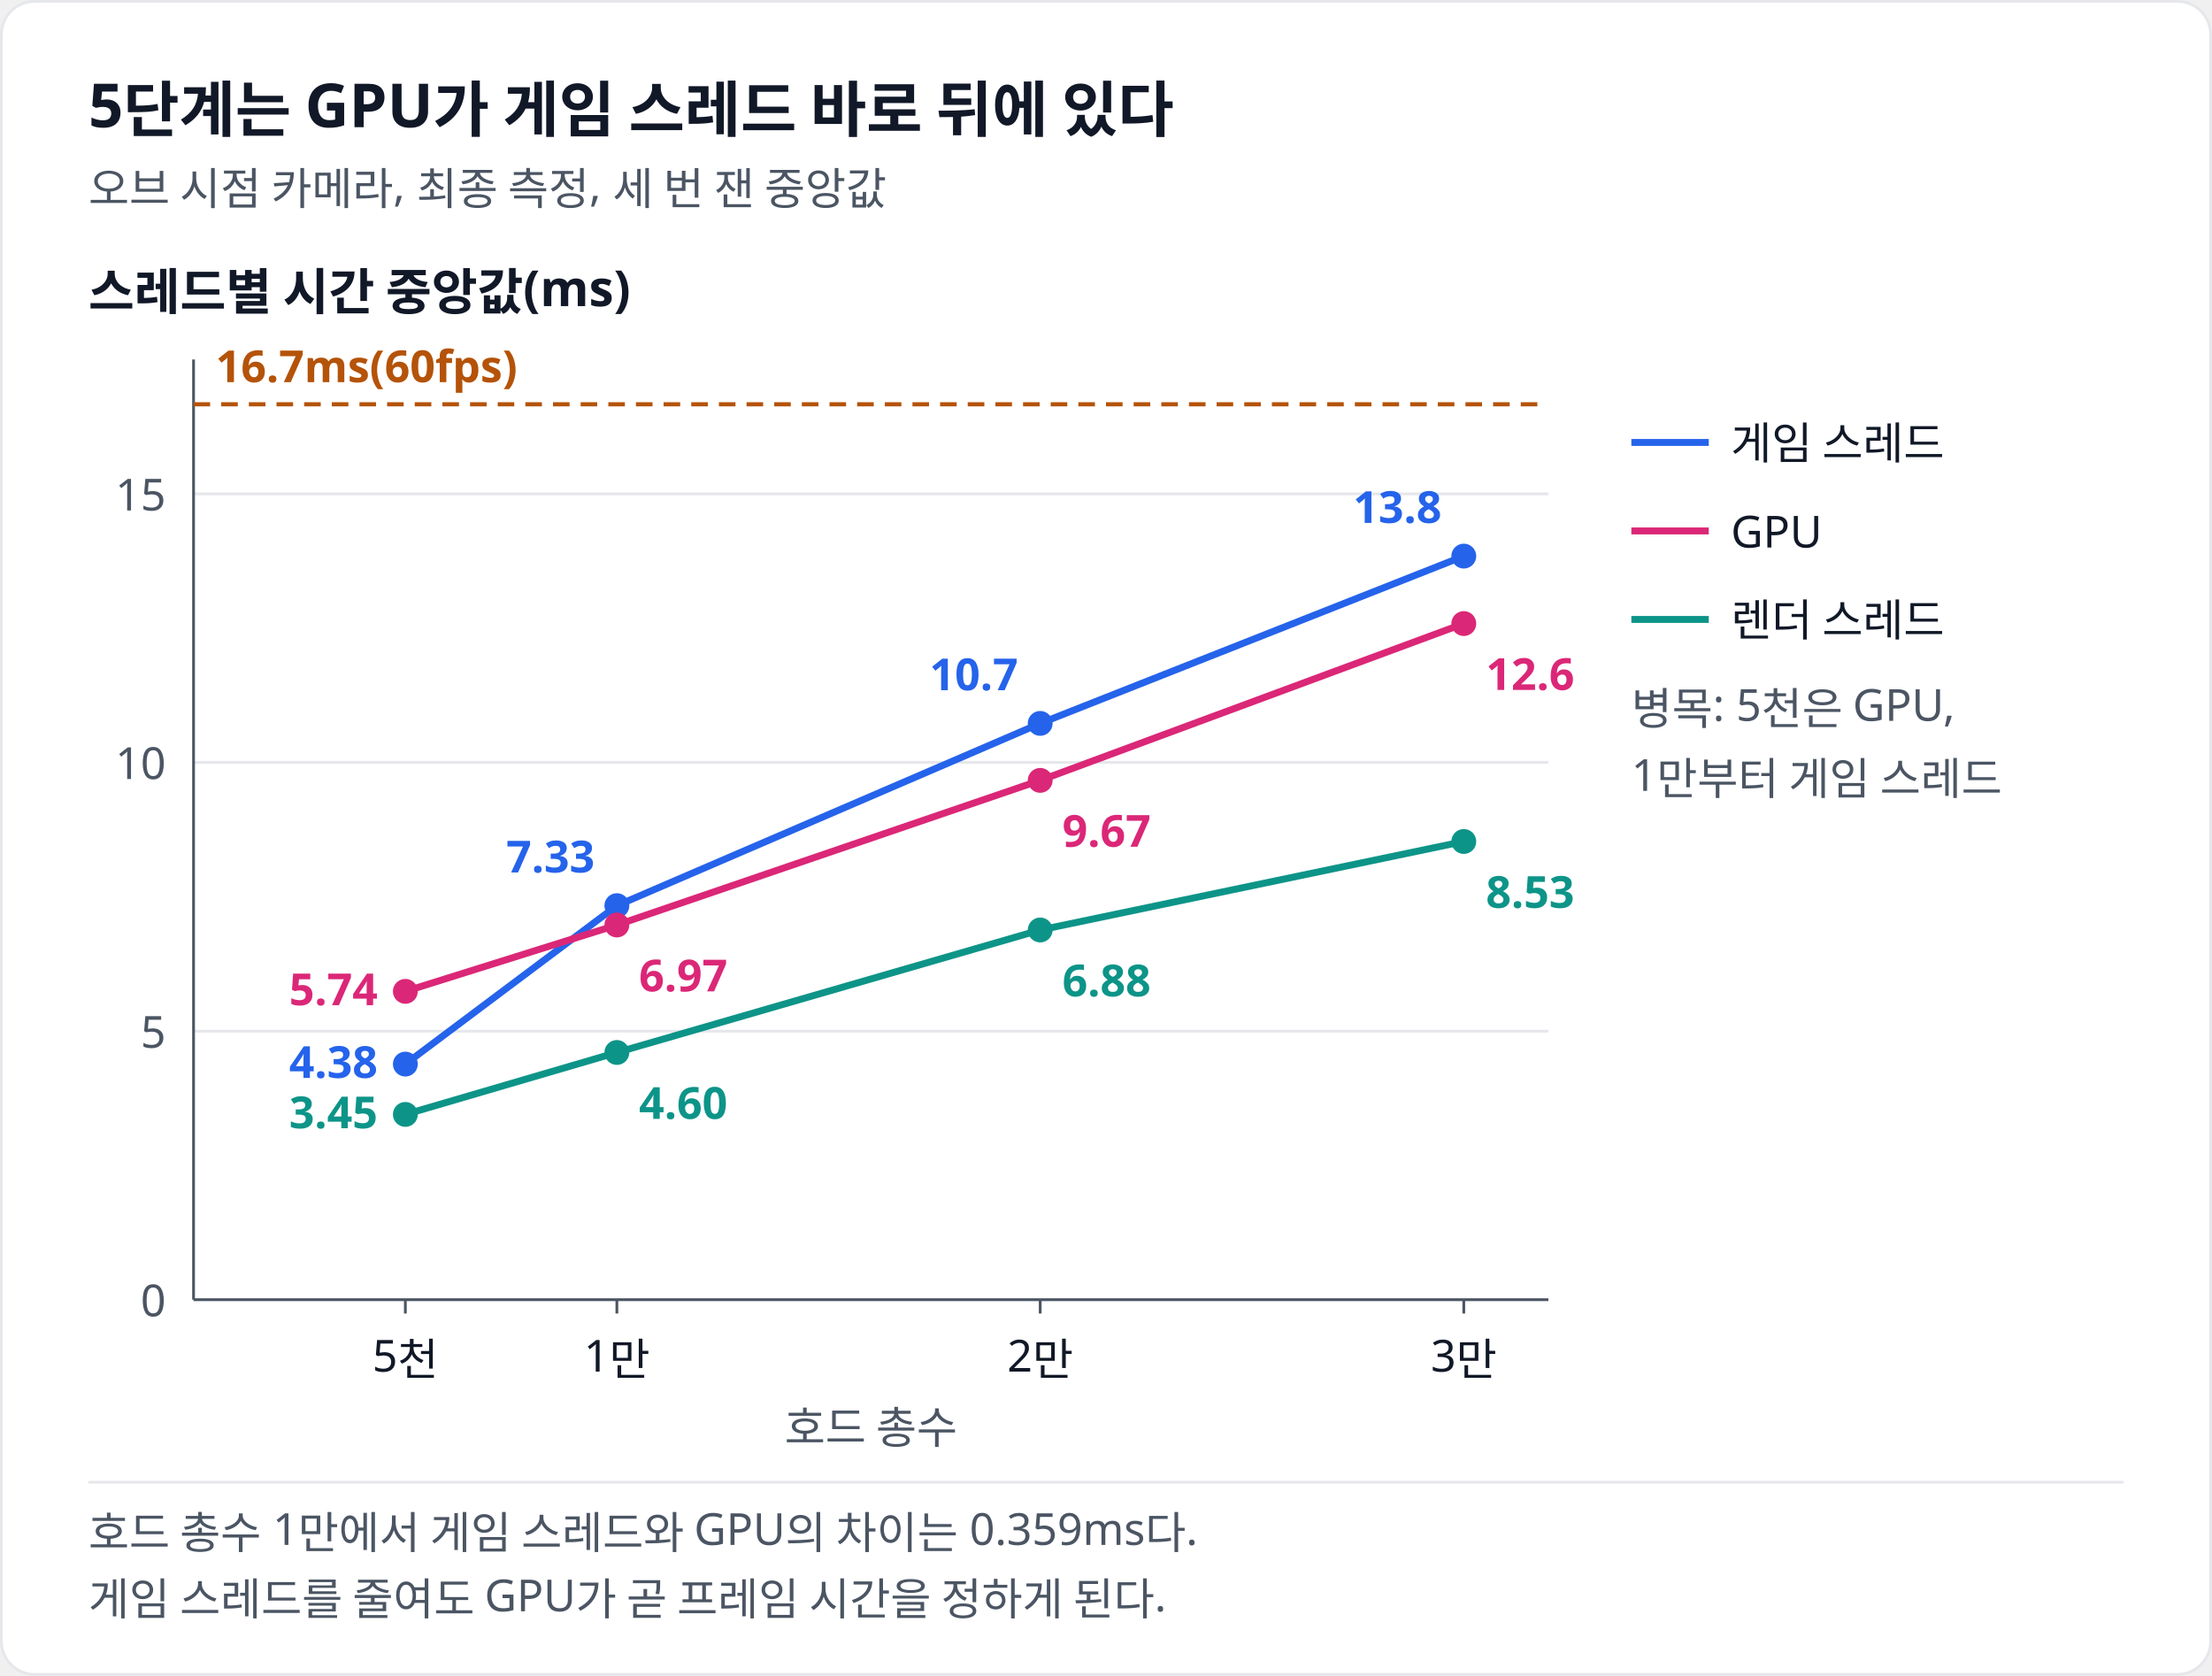
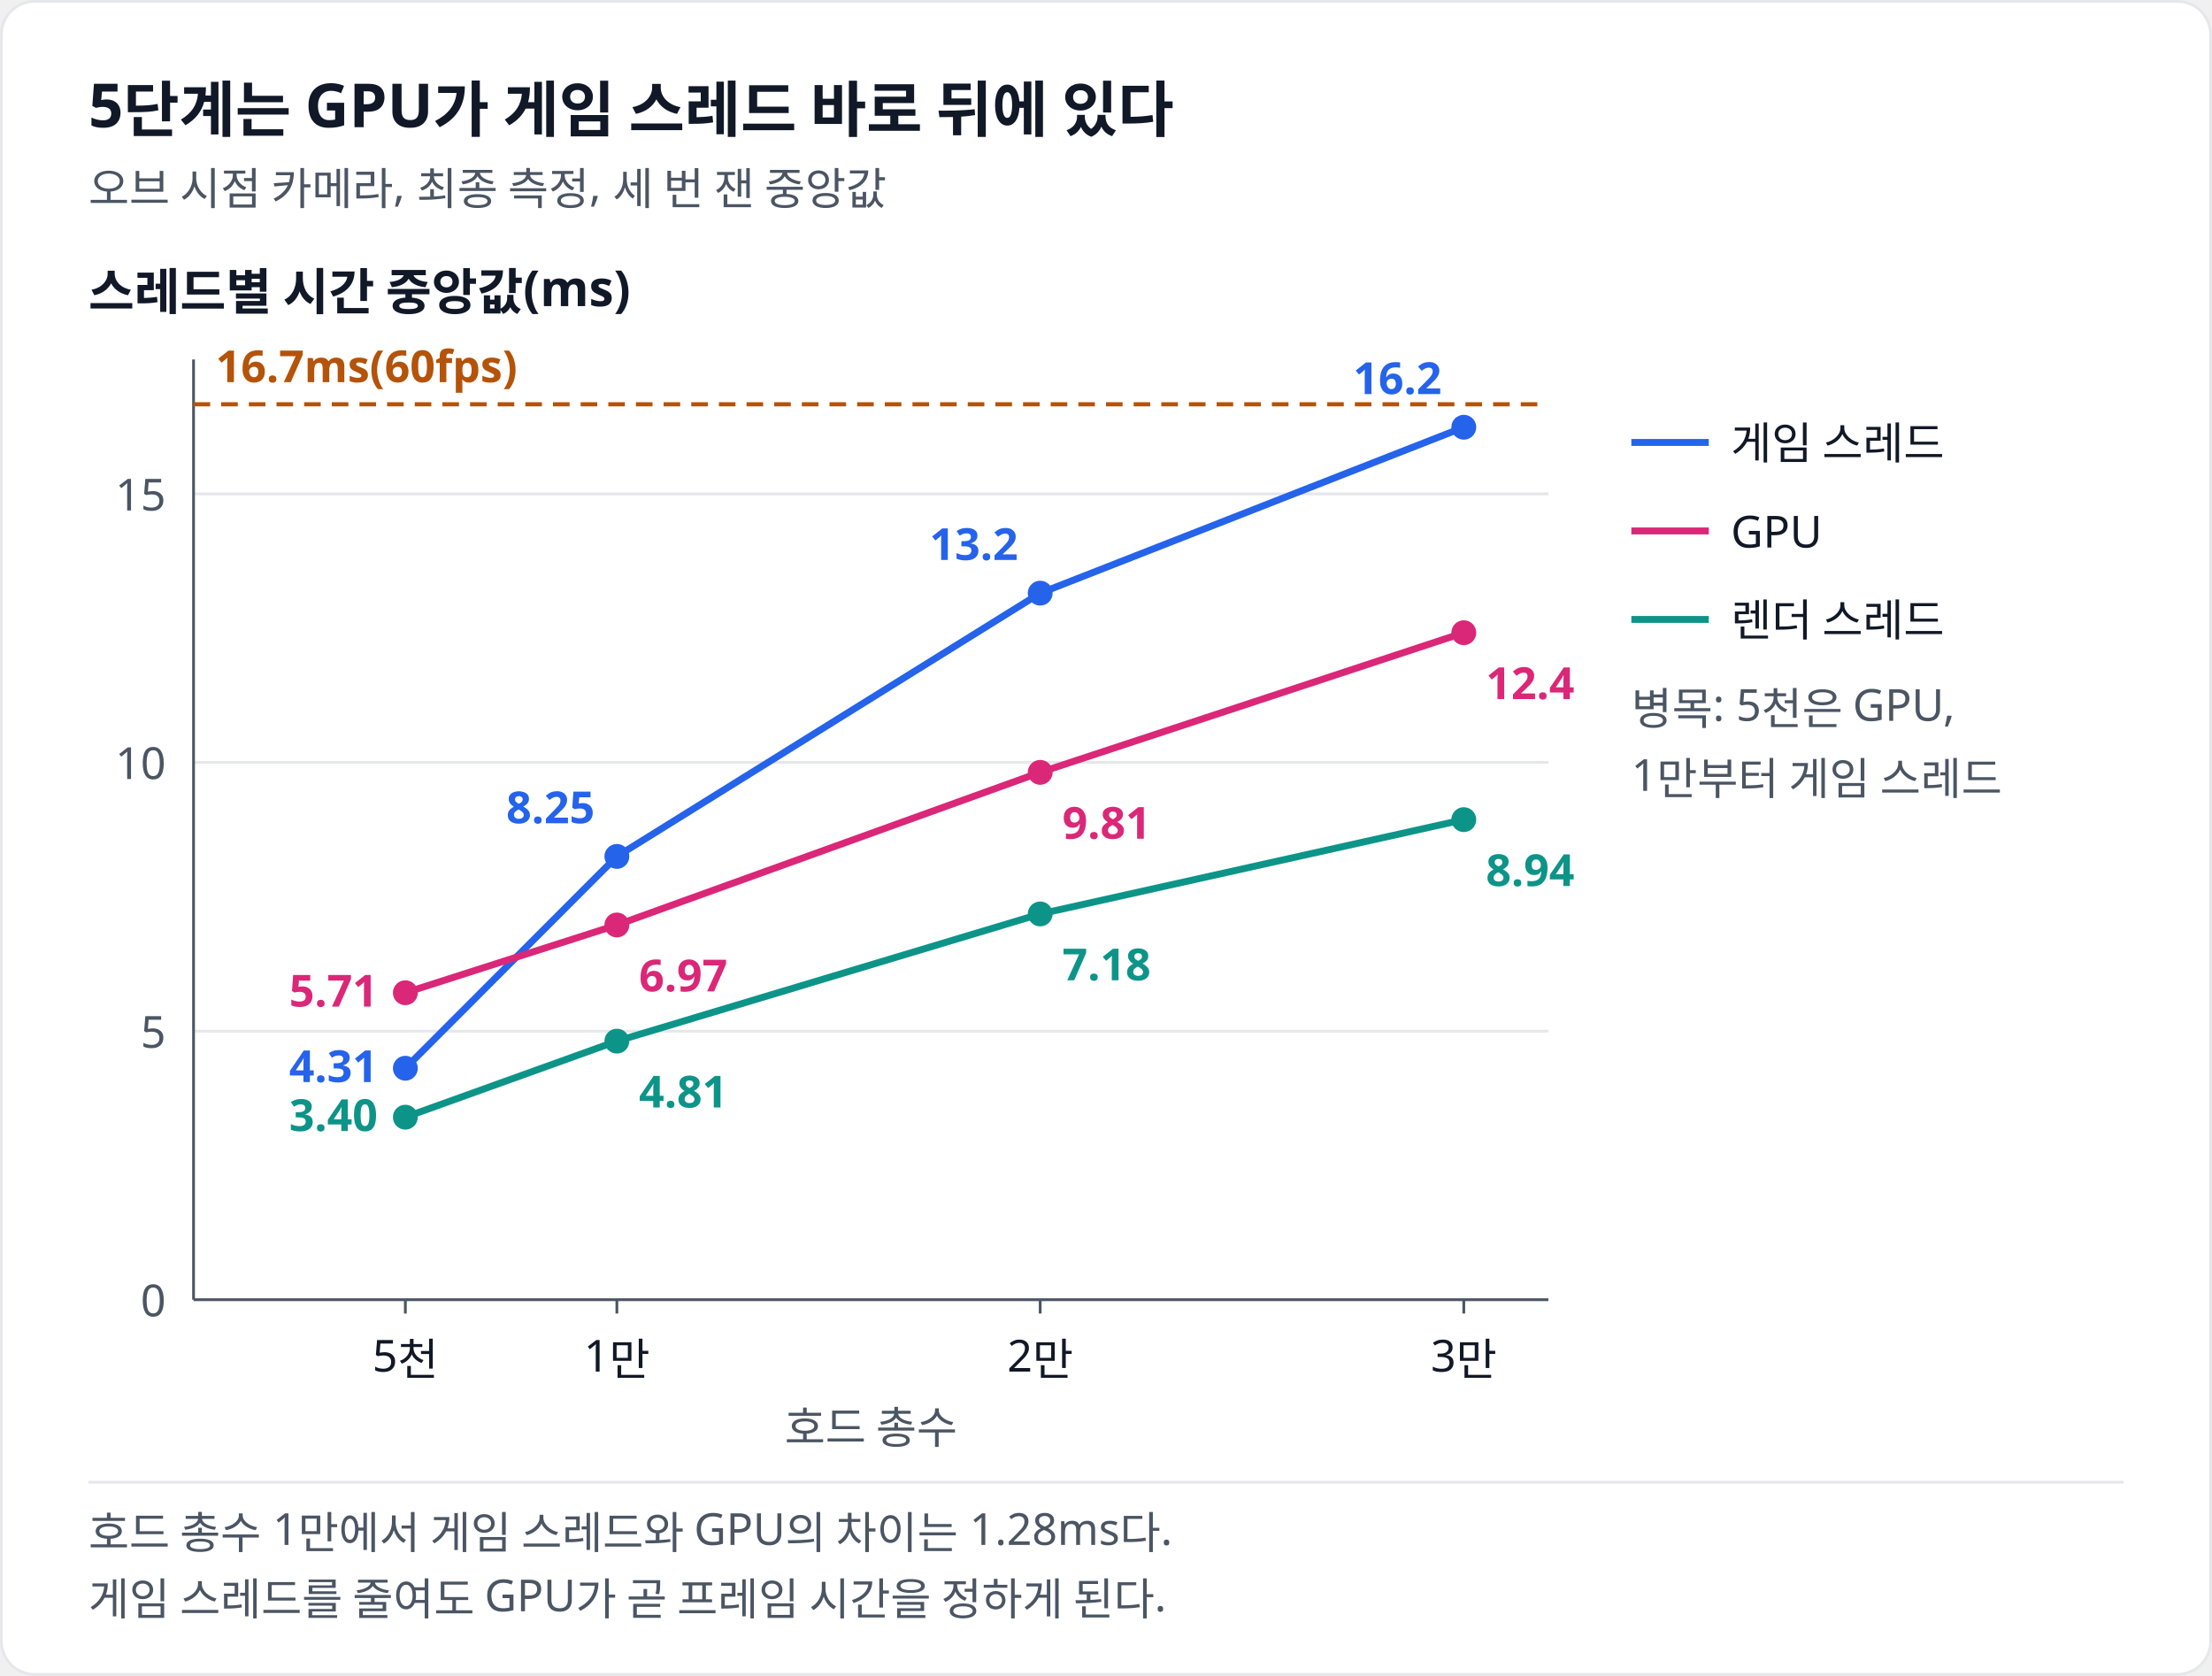
<svg xmlns="http://www.w3.org/2000/svg" width="800" height="606" viewBox="0 0 800 606" font-family="Malgun Gothic, Apple SD Gothic Neo, Noto Sans KR, Segoe UI, sans-serif" font-size="16" fill="#111827">
  <rect x="0.5" y="0.5" width="799" height="605" rx="12" fill="#ffffff" stroke="#e5e7eb" />
  <text x="32" y="46" font-size="22" font-weight="700">5단계는 GPU가 게임 스레드 바로 뒤에 있다</text>
  <text x="32" y="74" font-size="16" fill="#4b5563">오브 시점 카메라, 최종 측정, 세 번 잰 중앙값</text>
  <text x="32" y="112" font-size="18" font-weight="700">스레드별 시간 중앙값(ms)</text>
  <line x1="70" y1="470.0" x2="560" y2="470.0" stroke="#e5e7eb" />
  <text x="60" y="476.0" text-anchor="end" font-size="16" fill="#4b5563">0</text>
  <line x1="70" y1="372.9" x2="560" y2="372.9" stroke="#e5e7eb" />
  <text x="60" y="378.9" text-anchor="end" font-size="16" fill="#4b5563">5</text>
  <line x1="70" y1="275.7" x2="560" y2="275.7" stroke="#e5e7eb" />
  <text x="60" y="281.7" text-anchor="end" font-size="16" fill="#4b5563">10</text>
  <line x1="70" y1="178.6" x2="560" y2="178.6" stroke="#e5e7eb" />
  <text x="60" y="184.6" text-anchor="end" font-size="16" fill="#4b5563">15</text>
  <line x1="146.6" y1="470" x2="146.6" y2="475" stroke="#4b5563" />
  <text x="146.6" y="496" text-anchor="middle" font-size="16">5천</text>
  <line x1="223.1" y1="470" x2="223.1" y2="475" stroke="#4b5563" />
  <text x="223.1" y="496" text-anchor="middle" font-size="16">1만</text>
  <line x1="376.2" y1="470" x2="376.2" y2="475" stroke="#4b5563" />
  <text x="376.2" y="496" text-anchor="middle" font-size="16">2만</text>
  <line x1="529.4" y1="470" x2="529.4" y2="475" stroke="#4b5563" />
  <text x="529.4" y="496" text-anchor="middle" font-size="16">3만</text>
  <line x1="70" y1="470" x2="560" y2="470" stroke="#4b5563" />
  <line x1="70" y1="130" x2="70" y2="470" stroke="#4b5563" />
  <text x="315.0" y="522" text-anchor="middle" font-size="16" fill="#4b5563">호드 총수</text>
  <line x1="70" y1="146.2" x2="560" y2="146.2" stroke="#b45309" stroke-dasharray="6 4" stroke-width="1.5" />
  <text x="78" y="138.2" font-size="16" font-weight="700" fill="#b45309">16.7ms(60fps)</text>
-   <polyline points="146.6,384.8 223.1,327.5 376.2,261.6 529.4,201.1" fill="none" stroke="#2563eb" stroke-width="2.5" />
-   <circle cx="146.6" cy="384.8" r="4.5" fill="#2563eb" />
-   <circle cx="223.1" cy="327.5" r="4.5" fill="#2563eb" />
-   <circle cx="376.2" cy="261.6" r="4.5" fill="#2563eb" />
-   <circle cx="529.4" cy="201.1" r="4.5" fill="#2563eb" />
-   <polyline points="146.6,358.5 223.1,334.5 376.2,282.2 529.4,225.5" fill="none" stroke="#db2777" stroke-width="2.5" />
-   <circle cx="146.6" cy="358.5" r="4.5" fill="#db2777" />
+   <polyline points="146.6,386.3 223.1,309.7 376.2,214.5 529.4,154.5" fill="none" stroke="#2563eb" stroke-width="2.5" />
+   <circle cx="146.6" cy="386.3" r="4.5" fill="#2563eb" />
+   <circle cx="223.1" cy="309.7" r="4.5" fill="#2563eb" />
+   <circle cx="376.2" cy="214.5" r="4.5" fill="#2563eb" />
+   <circle cx="529.4" cy="154.5" r="4.5" fill="#2563eb" />
+   <polyline points="146.6,359.0 223.1,334.5 376.2,279.3 529.4,228.8" fill="none" stroke="#db2777" stroke-width="2.5" />
+   <circle cx="146.6" cy="359.0" r="4.5" fill="#db2777" />
  <circle cx="223.1" cy="334.5" r="4.5" fill="#db2777" />
-   <circle cx="376.2" cy="282.2" r="4.5" fill="#db2777" />
-   <circle cx="529.4" cy="225.5" r="4.5" fill="#db2777" />
-   <polyline points="146.6,403.0 223.1,380.6 376.2,336.3 529.4,304.3" fill="none" stroke="#0d9488" stroke-width="2.5" />
-   <circle cx="146.6" cy="403.0" r="4.5" fill="#0d9488" />
-   <circle cx="223.1" cy="380.6" r="4.5" fill="#0d9488" />
-   <circle cx="376.2" cy="336.3" r="4.5" fill="#0d9488" />
-   <circle cx="529.4" cy="304.3" r="4.5" fill="#0d9488" />
-   <text x="136.6" y="389.8" text-anchor="end" font-size="16" font-weight="700" fill="#2563eb">4.38</text>
-   <text x="215.1" y="315.5" text-anchor="end" font-size="16" font-weight="700" fill="#2563eb">7.33</text>
-   <text x="368.2" y="249.6" text-anchor="end" font-size="16" font-weight="700" fill="#2563eb">10.7</text>
-   <text x="521.4" y="189.1" text-anchor="end" font-size="16" font-weight="700" fill="#2563eb">13.8</text>
-   <text x="136.6" y="363.5" text-anchor="end" font-size="16" font-weight="700" fill="#db2777">5.74</text>
+   <circle cx="376.2" cy="279.3" r="4.5" fill="#db2777" />
+   <circle cx="529.4" cy="228.8" r="4.5" fill="#db2777" />
+   <polyline points="146.6,404.0 223.1,376.5 376.2,330.5 529.4,296.4" fill="none" stroke="#0d9488" stroke-width="2.5" />
+   <circle cx="146.6" cy="404.0" r="4.5" fill="#0d9488" />
+   <circle cx="223.1" cy="376.5" r="4.5" fill="#0d9488" />
+   <circle cx="376.2" cy="330.5" r="4.5" fill="#0d9488" />
+   <circle cx="529.4" cy="296.4" r="4.5" fill="#0d9488" />
+   <text x="136.6" y="391.3" text-anchor="end" font-size="16" font-weight="700" fill="#2563eb">4.31</text>
+   <text x="215.1" y="297.7" text-anchor="end" font-size="16" font-weight="700" fill="#2563eb">8.25</text>
+   <text x="368.2" y="202.5" text-anchor="end" font-size="16" font-weight="700" fill="#2563eb">13.2</text>
+   <text x="521.4" y="142.5" text-anchor="end" font-size="16" font-weight="700" fill="#2563eb">16.2</text>
+   <text x="136.6" y="364.0" text-anchor="end" font-size="16" font-weight="700" fill="#db2777">5.71</text>
  <text x="231.1" y="358.5" text-anchor="start" font-size="16" font-weight="700" fill="#db2777">6.97</text>
-   <text x="384.2" y="306.2" text-anchor="start" font-size="16" font-weight="700" fill="#db2777">9.67</text>
-   <text x="537.4" y="249.5" text-anchor="start" font-size="16" font-weight="700" fill="#db2777">12.6</text>
-   <text x="136.6" y="408.0" text-anchor="end" font-size="16" font-weight="700" fill="#0d9488">3.45</text>
-   <text x="231.1" y="404.6" text-anchor="start" font-size="16" font-weight="700" fill="#0d9488">4.60</text>
-   <text x="384.2" y="360.3" text-anchor="start" font-size="16" font-weight="700" fill="#0d9488">6.88</text>
-   <text x="537.4" y="328.3" text-anchor="start" font-size="16" font-weight="700" fill="#0d9488">8.53</text>
+   <text x="384.2" y="303.3" text-anchor="start" font-size="16" font-weight="700" fill="#db2777">9.81</text>
+   <text x="537.4" y="252.8" text-anchor="start" font-size="16" font-weight="700" fill="#db2777">12.4</text>
+   <text x="136.6" y="409.0" text-anchor="end" font-size="16" font-weight="700" fill="#0d9488">3.40</text>
+   <text x="231.1" y="400.5" text-anchor="start" font-size="16" font-weight="700" fill="#0d9488">4.81</text>
+   <text x="384.2" y="354.5" text-anchor="start" font-size="16" font-weight="700" fill="#0d9488">7.18</text>
+   <text x="537.4" y="320.4" text-anchor="start" font-size="16" font-weight="700" fill="#0d9488">8.94</text>
  <line x1="590" y1="160" x2="618" y2="160" stroke="#2563eb" stroke-width="2.5" />
  <text x="626" y="166" font-size="16">게임 스레드</text>
  <line x1="590" y1="192" x2="618" y2="192" stroke="#db2777" stroke-width="2.5" />
  <text x="626" y="198" font-size="16">GPU</text>
  <line x1="590" y1="224" x2="618" y2="224" stroke="#0d9488" stroke-width="2.5" />
  <text x="626" y="230" font-size="16">렌더 스레드</text>
  <text x="590" y="262" font-size="16" fill="#4b5563">병목: 5천은 GPU,</text>
  <text x="590" y="286" font-size="16" fill="#4b5563">1만부터 게임 스레드</text>
  <line x1="32" y1="536" x2="768" y2="536" stroke="#e5e7eb" />
-   <text x="32" y="560" font-size="16" fill="#4b5563">호드 총수 1만에서 게임 스레드와 GPU의 차이는 0.359ms다.</text>
+   <text x="32" y="560" font-size="16" fill="#4b5563">호드 총수 1만에서 게임 스레드와 GPU의 차이는 1.28ms다.</text>
  <text x="32" y="584" font-size="16" fill="#4b5563">게임 스레드를 줄여도 GPU가 곧 프레임 시간을 정하게 된다.</text>
</svg>
